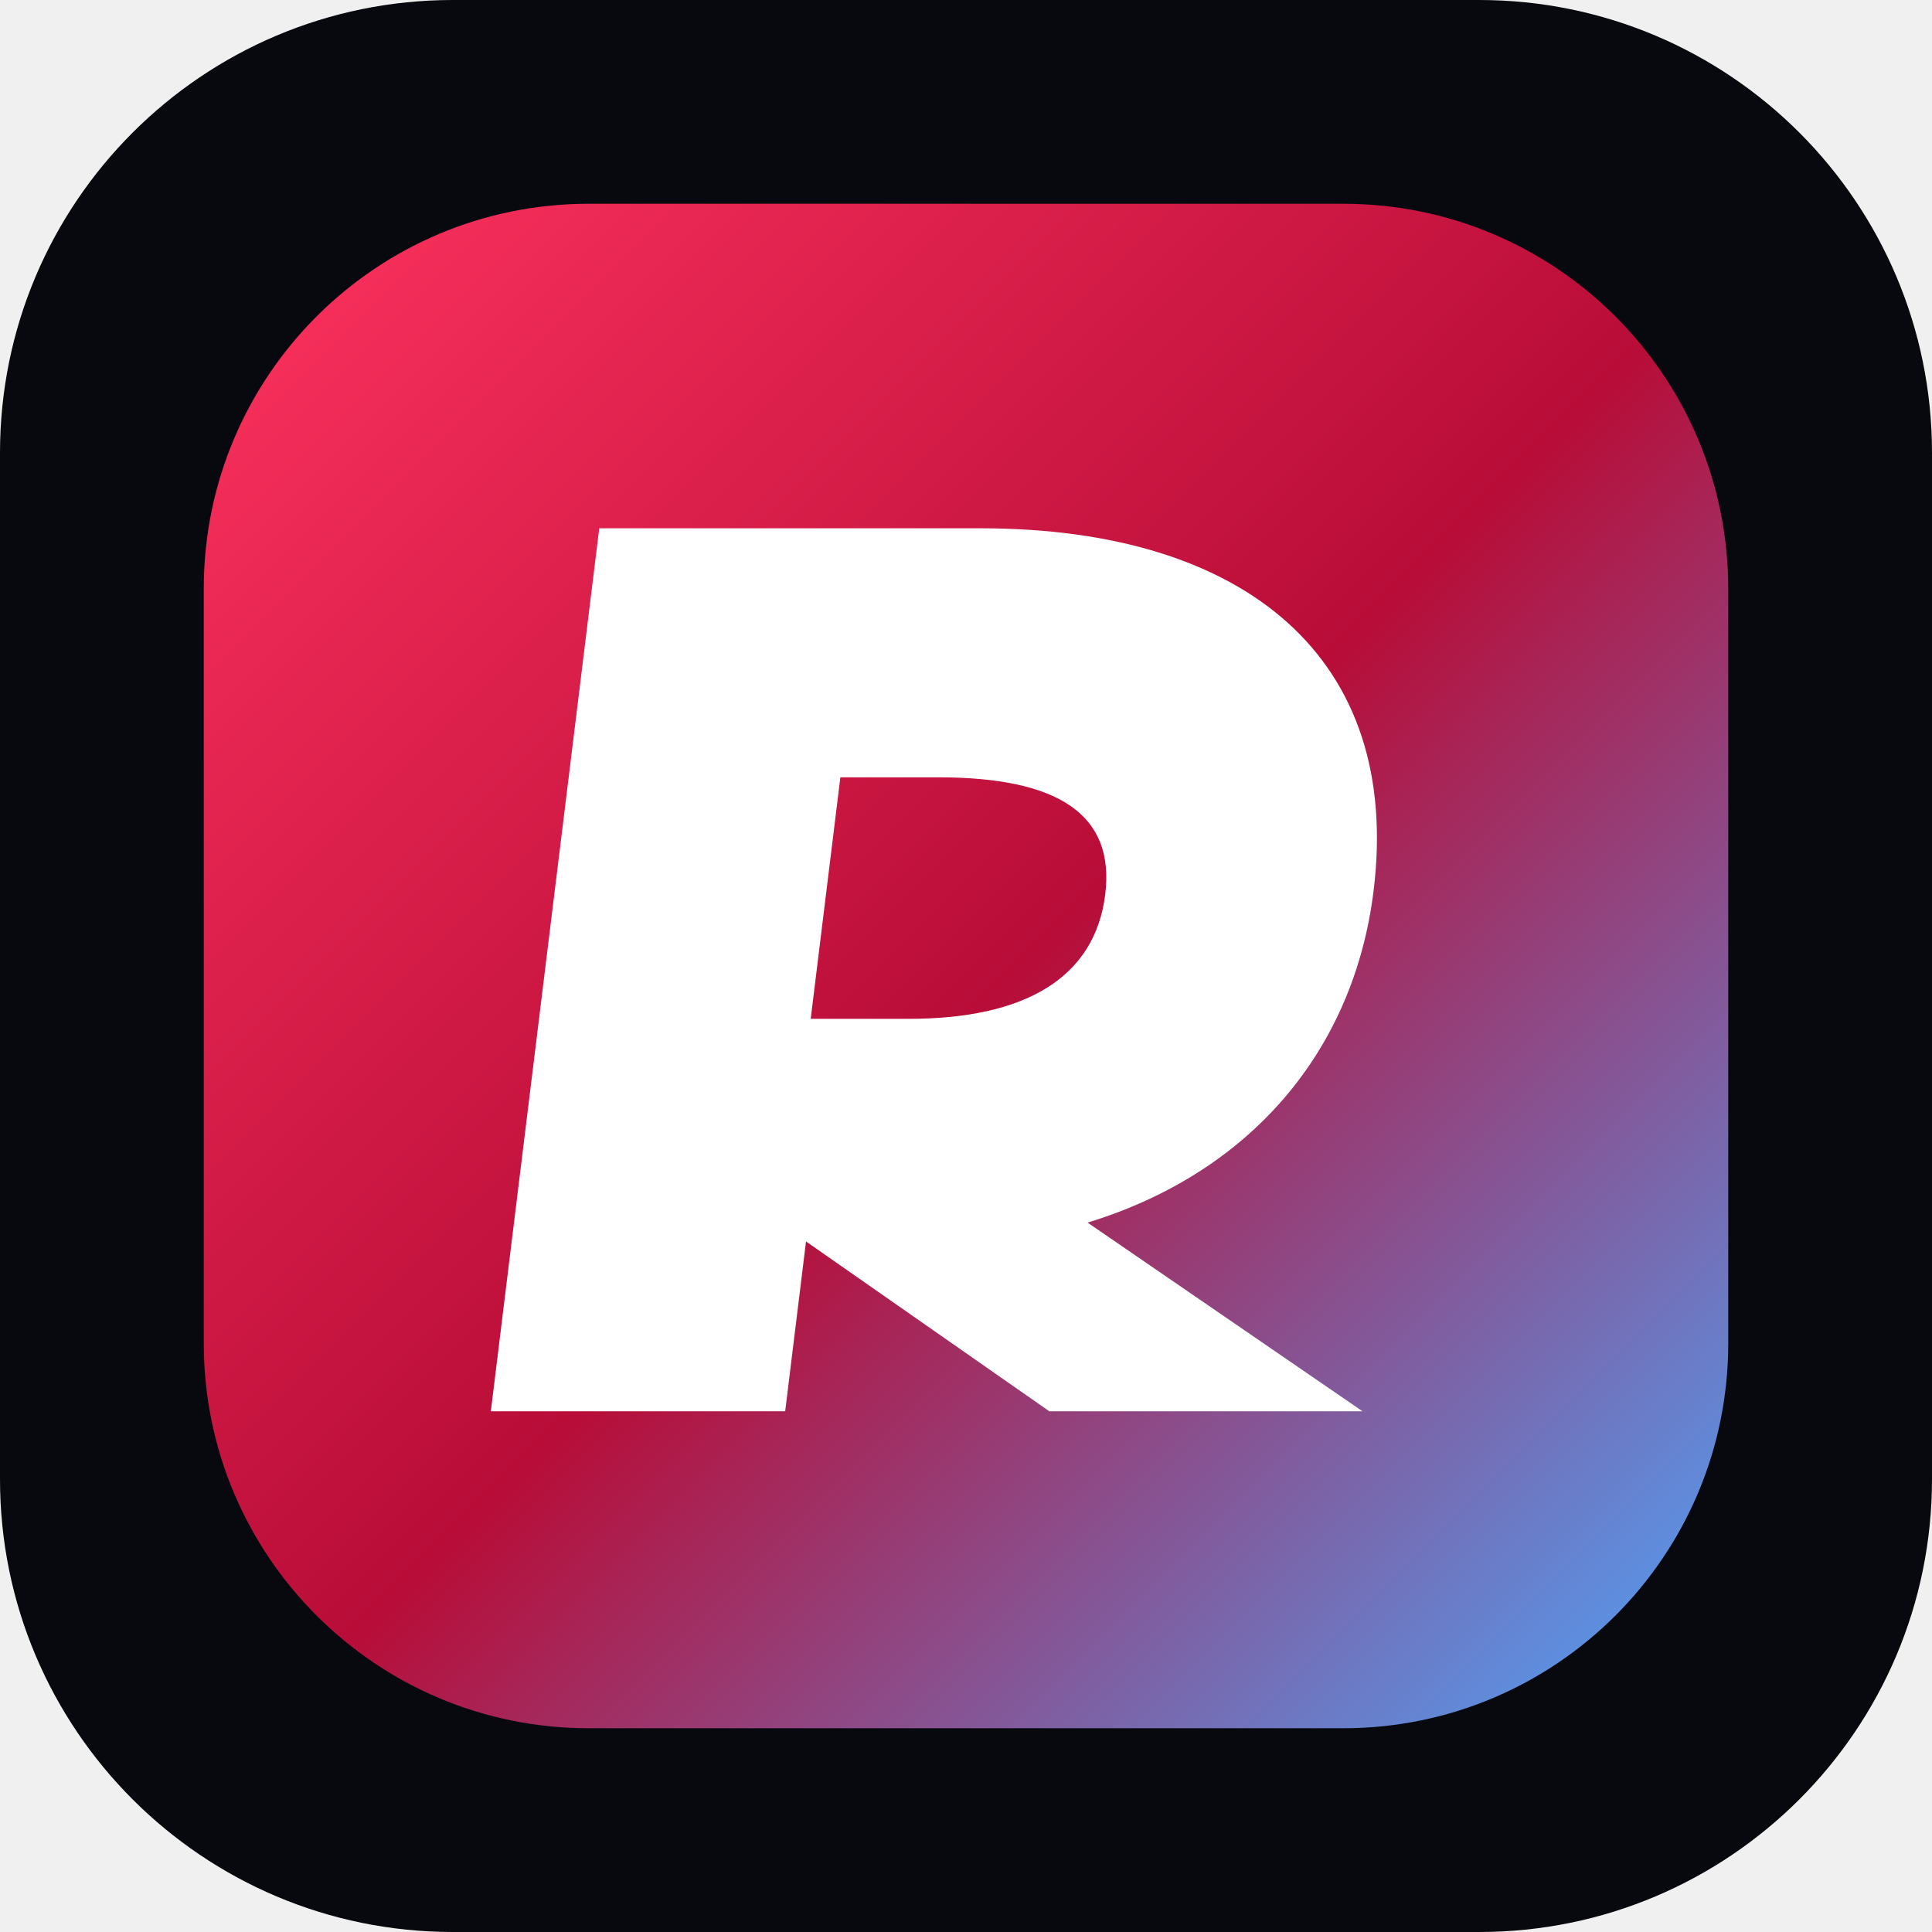
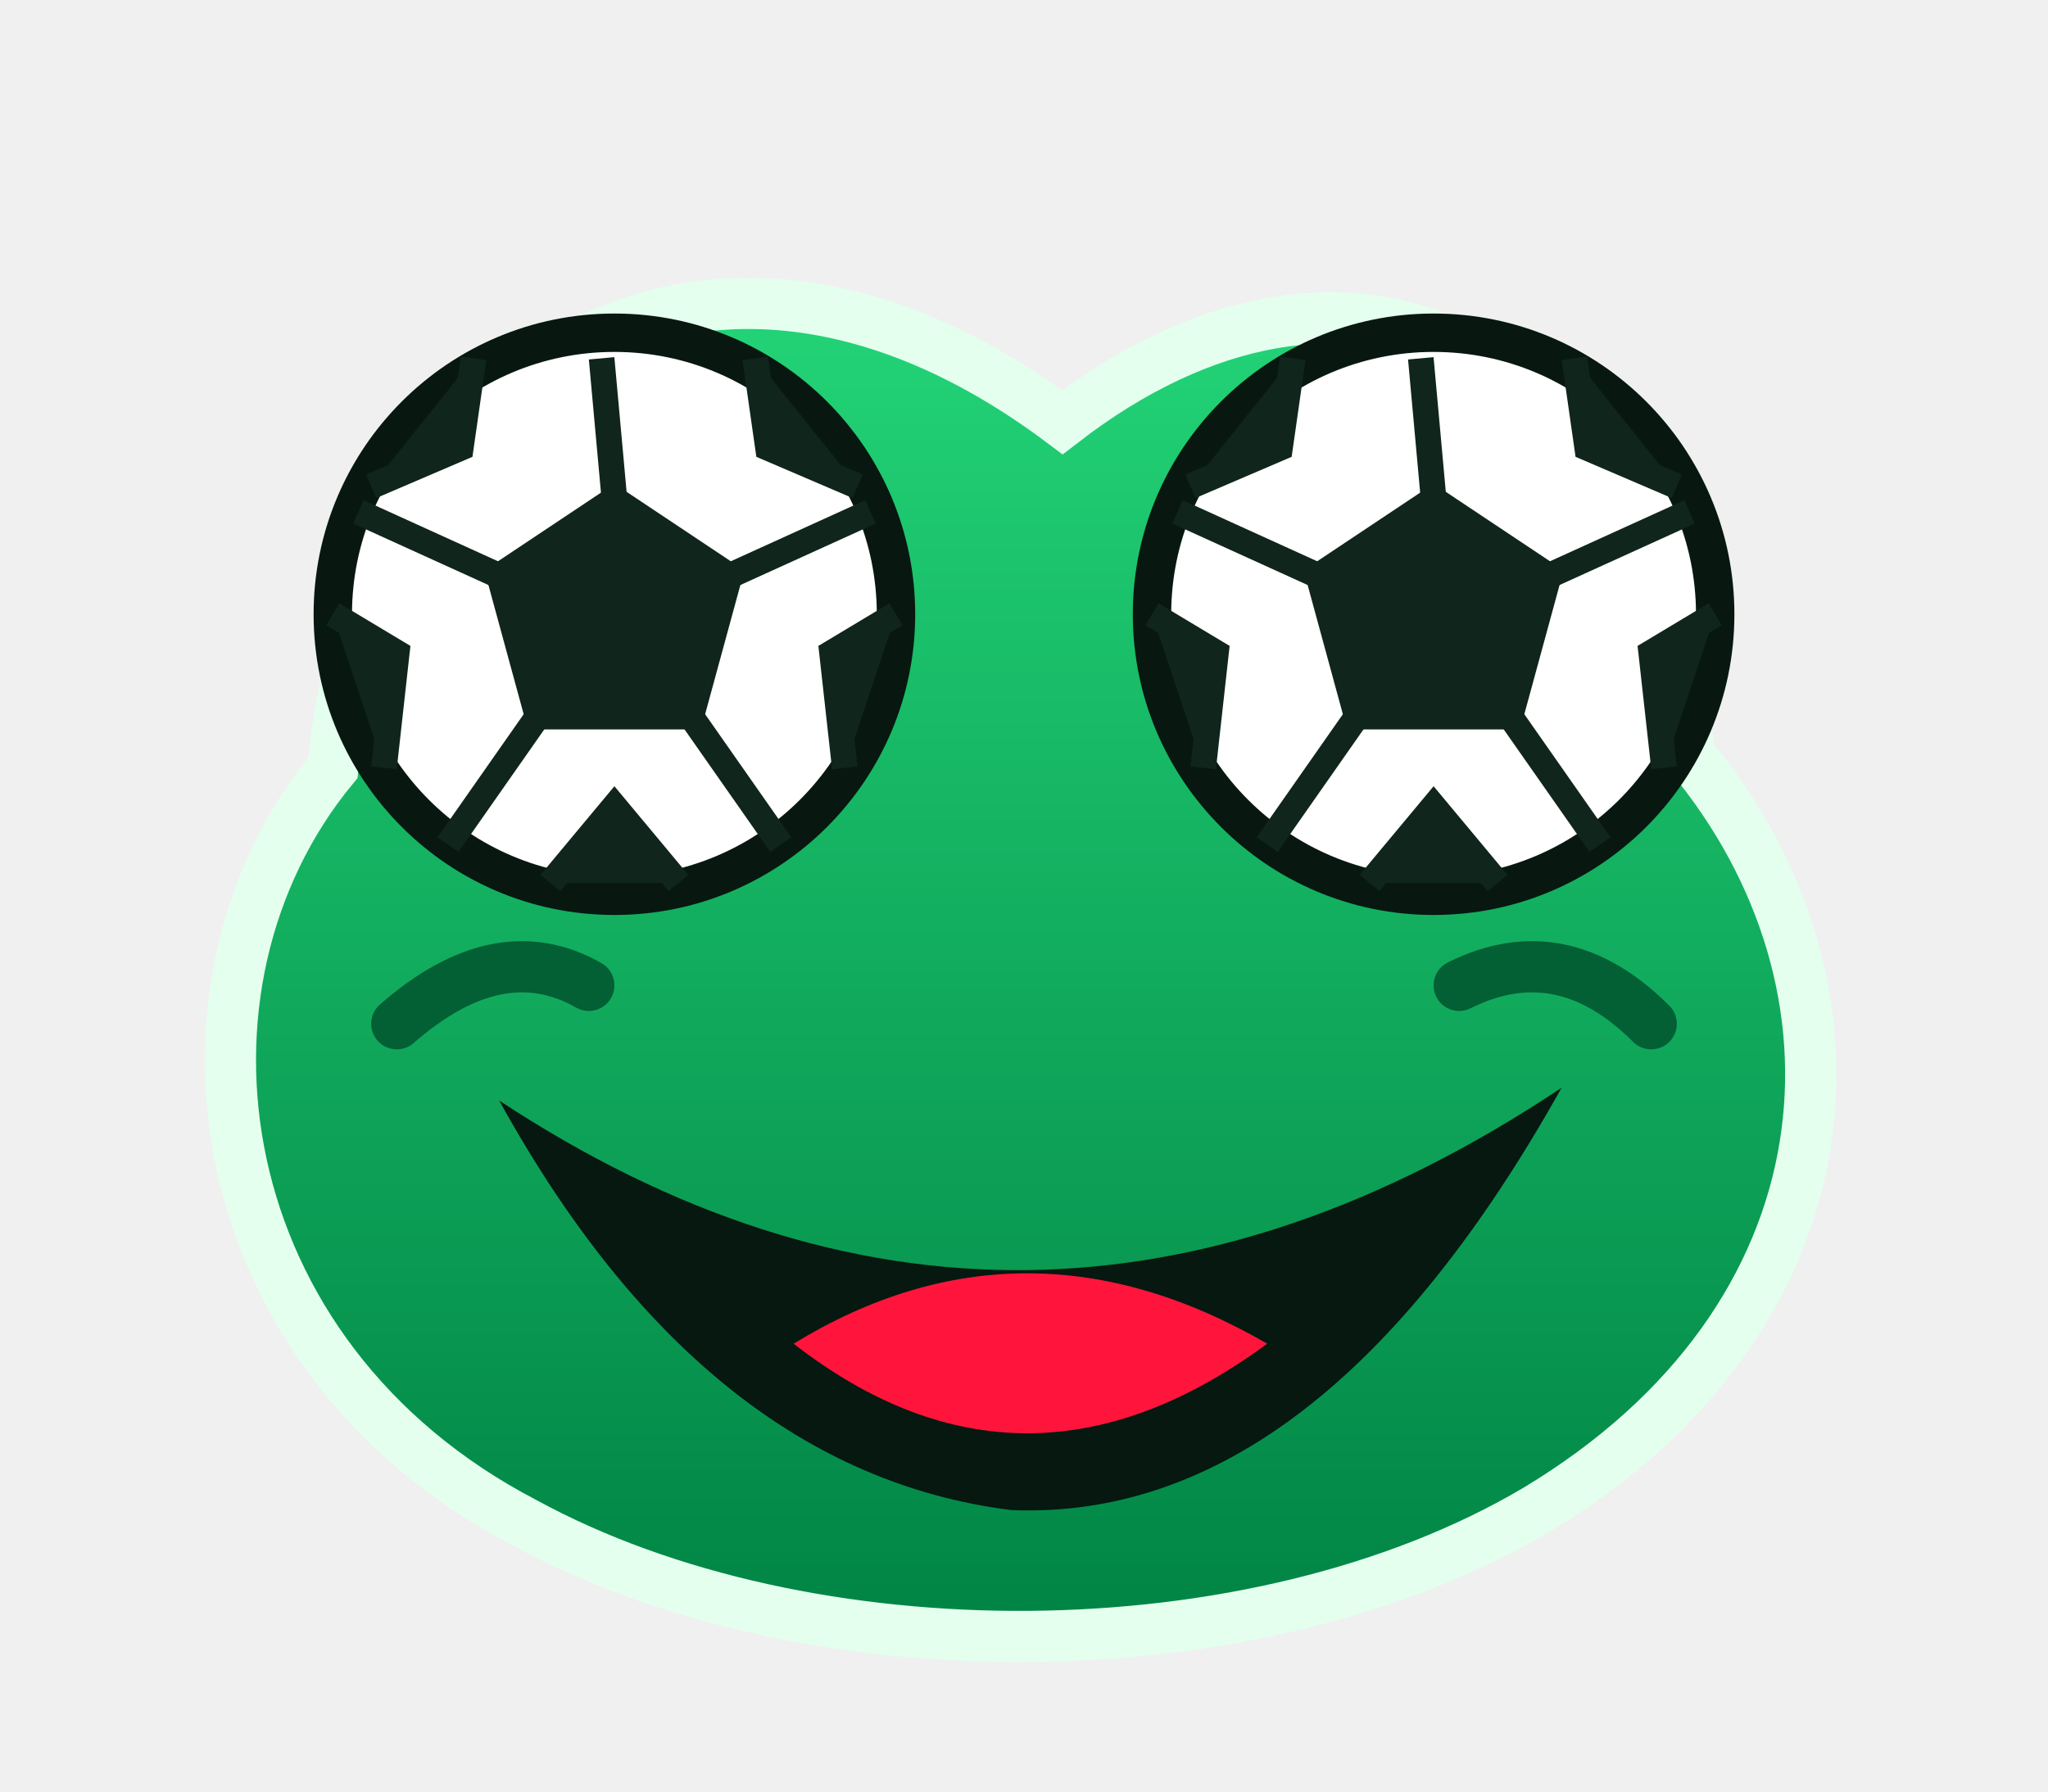
- <svg xmlns="http://www.w3.org/2000/svg" viewBox="0 0 512 512">
+ <svg xmlns="http://www.w3.org/2000/svg" viewBox="0 0 160 140">
  <defs>
-     <linearGradient id="g" x1="0" y1="0" x2="1" y2="1">
-       <stop stop-color="#ff335f" />
-       <stop offset=".52" stop-color="#b80d38" />
-       <stop offset="1" stop-color="#4ca7ff" />
+     <linearGradient id="frog" x2="0" y2="1">
+       <stop stop-color="#23d477" />
+       <stop offset="1" stop-color="#008344" />
    </linearGradient>
+     <g id="ball">
+       <circle r="22" fill="#fff" stroke="#081810" stroke-width="3" />
+       <path d="M0-9 9-3 6 8H-6L-9-3Z M-19-10-12-13-11-20 M19-10 12-13 11-20 M-18 12-17 3-22 0 M18 12 17 3 22 0 M-5 21 0 15 5 21" fill="#10251b" stroke="#10251b" stroke-width="2" />
+       <path d="m0-9-1-11M9-3l11-5M6 8l7 10M-6 8l-7 10M-9-3l-11-5" fill="none" stroke="#10251b" stroke-width="2" />
+     </g>
  </defs>
-   <rect width="512" height="512" rx="120" fill="#07090f" />
-   <rect x="54" y="54" width="404" height="404" rx="102" fill="url(#g)" />
-   <path d="M176 374V140h101c71 0 116 35 116 96 0 43-24 75-65 88l79 50h-83l-70-45v45zm72-104h26c31 0 48-11 48-33 0-21-16-31-48-31h-26z" fill="#fff" transform="skewX(-7)" transform-origin="256 256" />
+   <path d="M26 60C12 77 16 106 41 119c22 12 57 12 79-1 25-15 27-41 12-59C128 26 105 16 83 33 55 12 29 29 26 60Z" fill="url(#frog)" stroke="#e4ffee" stroke-width="4" />
+   <use href="#ball" x="48" y="48" />
+   <use href="#ball" x="112" y="48" />
+   <path d="M39 86Q80 113 122 85 103 119 79 118 55 115 39 86Z" fill="#061810" />
+   <path d="M62 105Q80 94 99 105 80 119 62 105Z" fill="#ff153b" />
+   <path d="M31 80q8-7 15-3m68 0q8-4 15 3" fill="none" stroke="#035f34" stroke-width="4" stroke-linecap="round" />
</svg>
